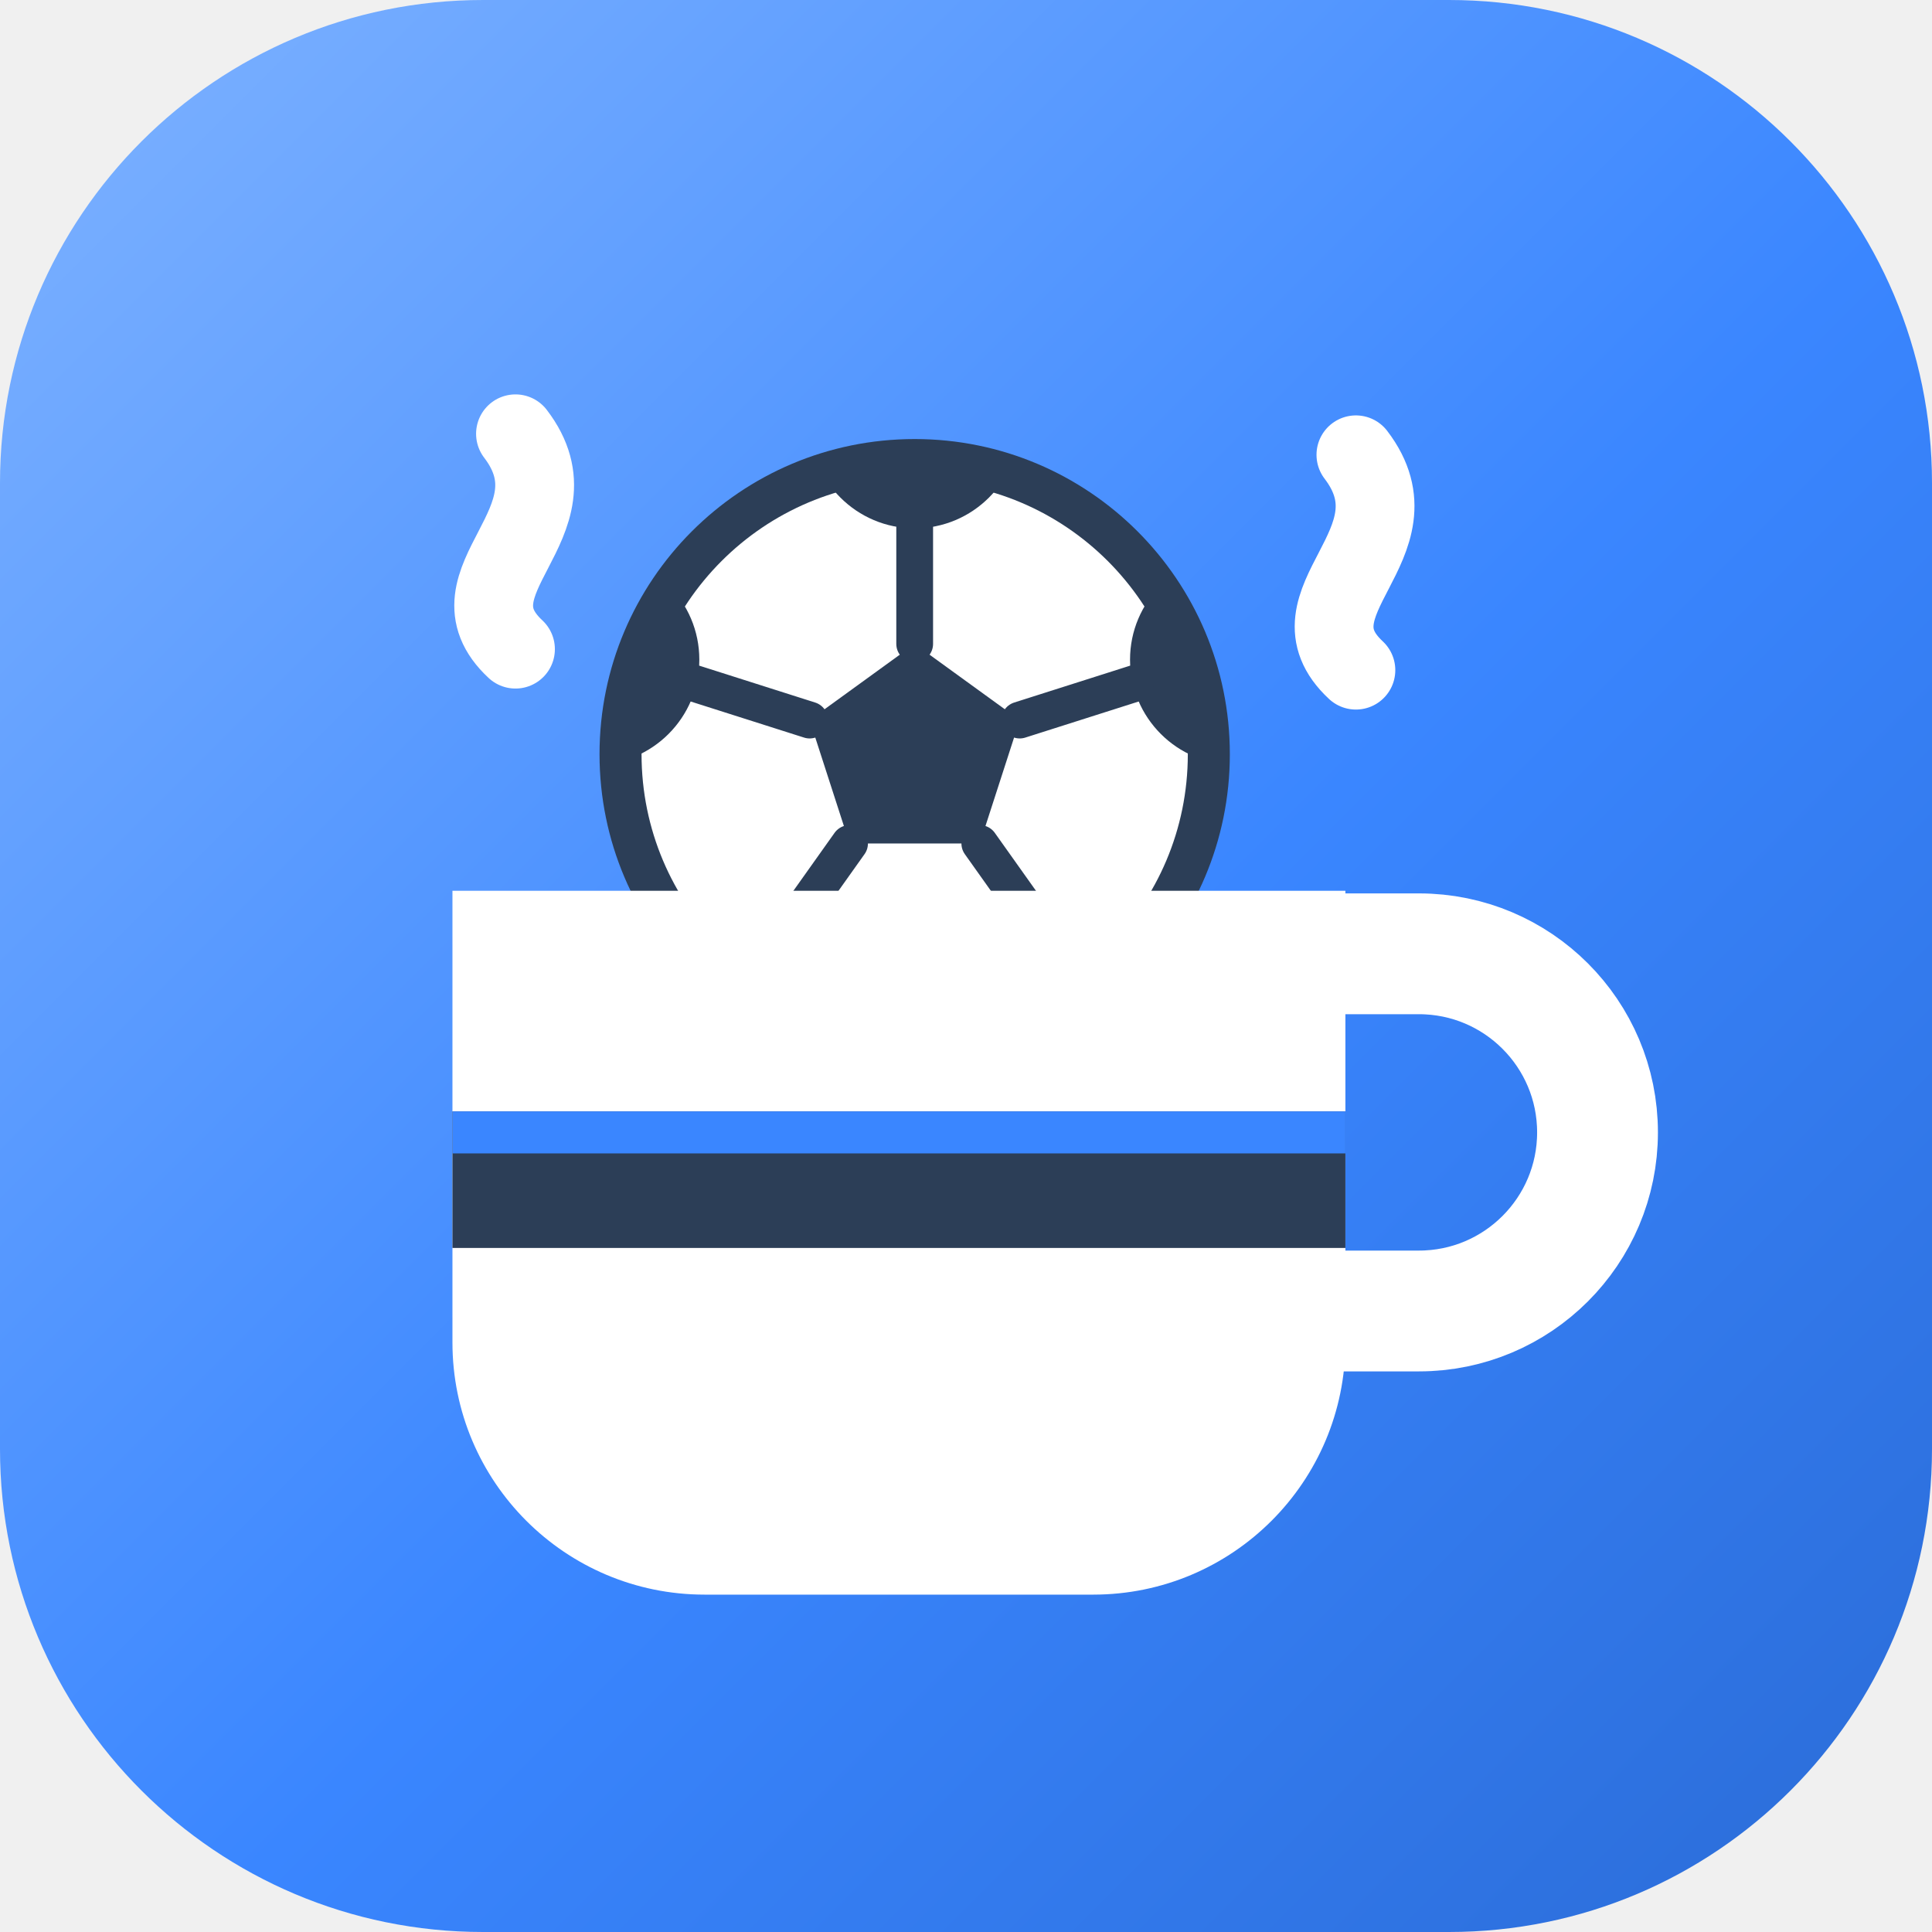
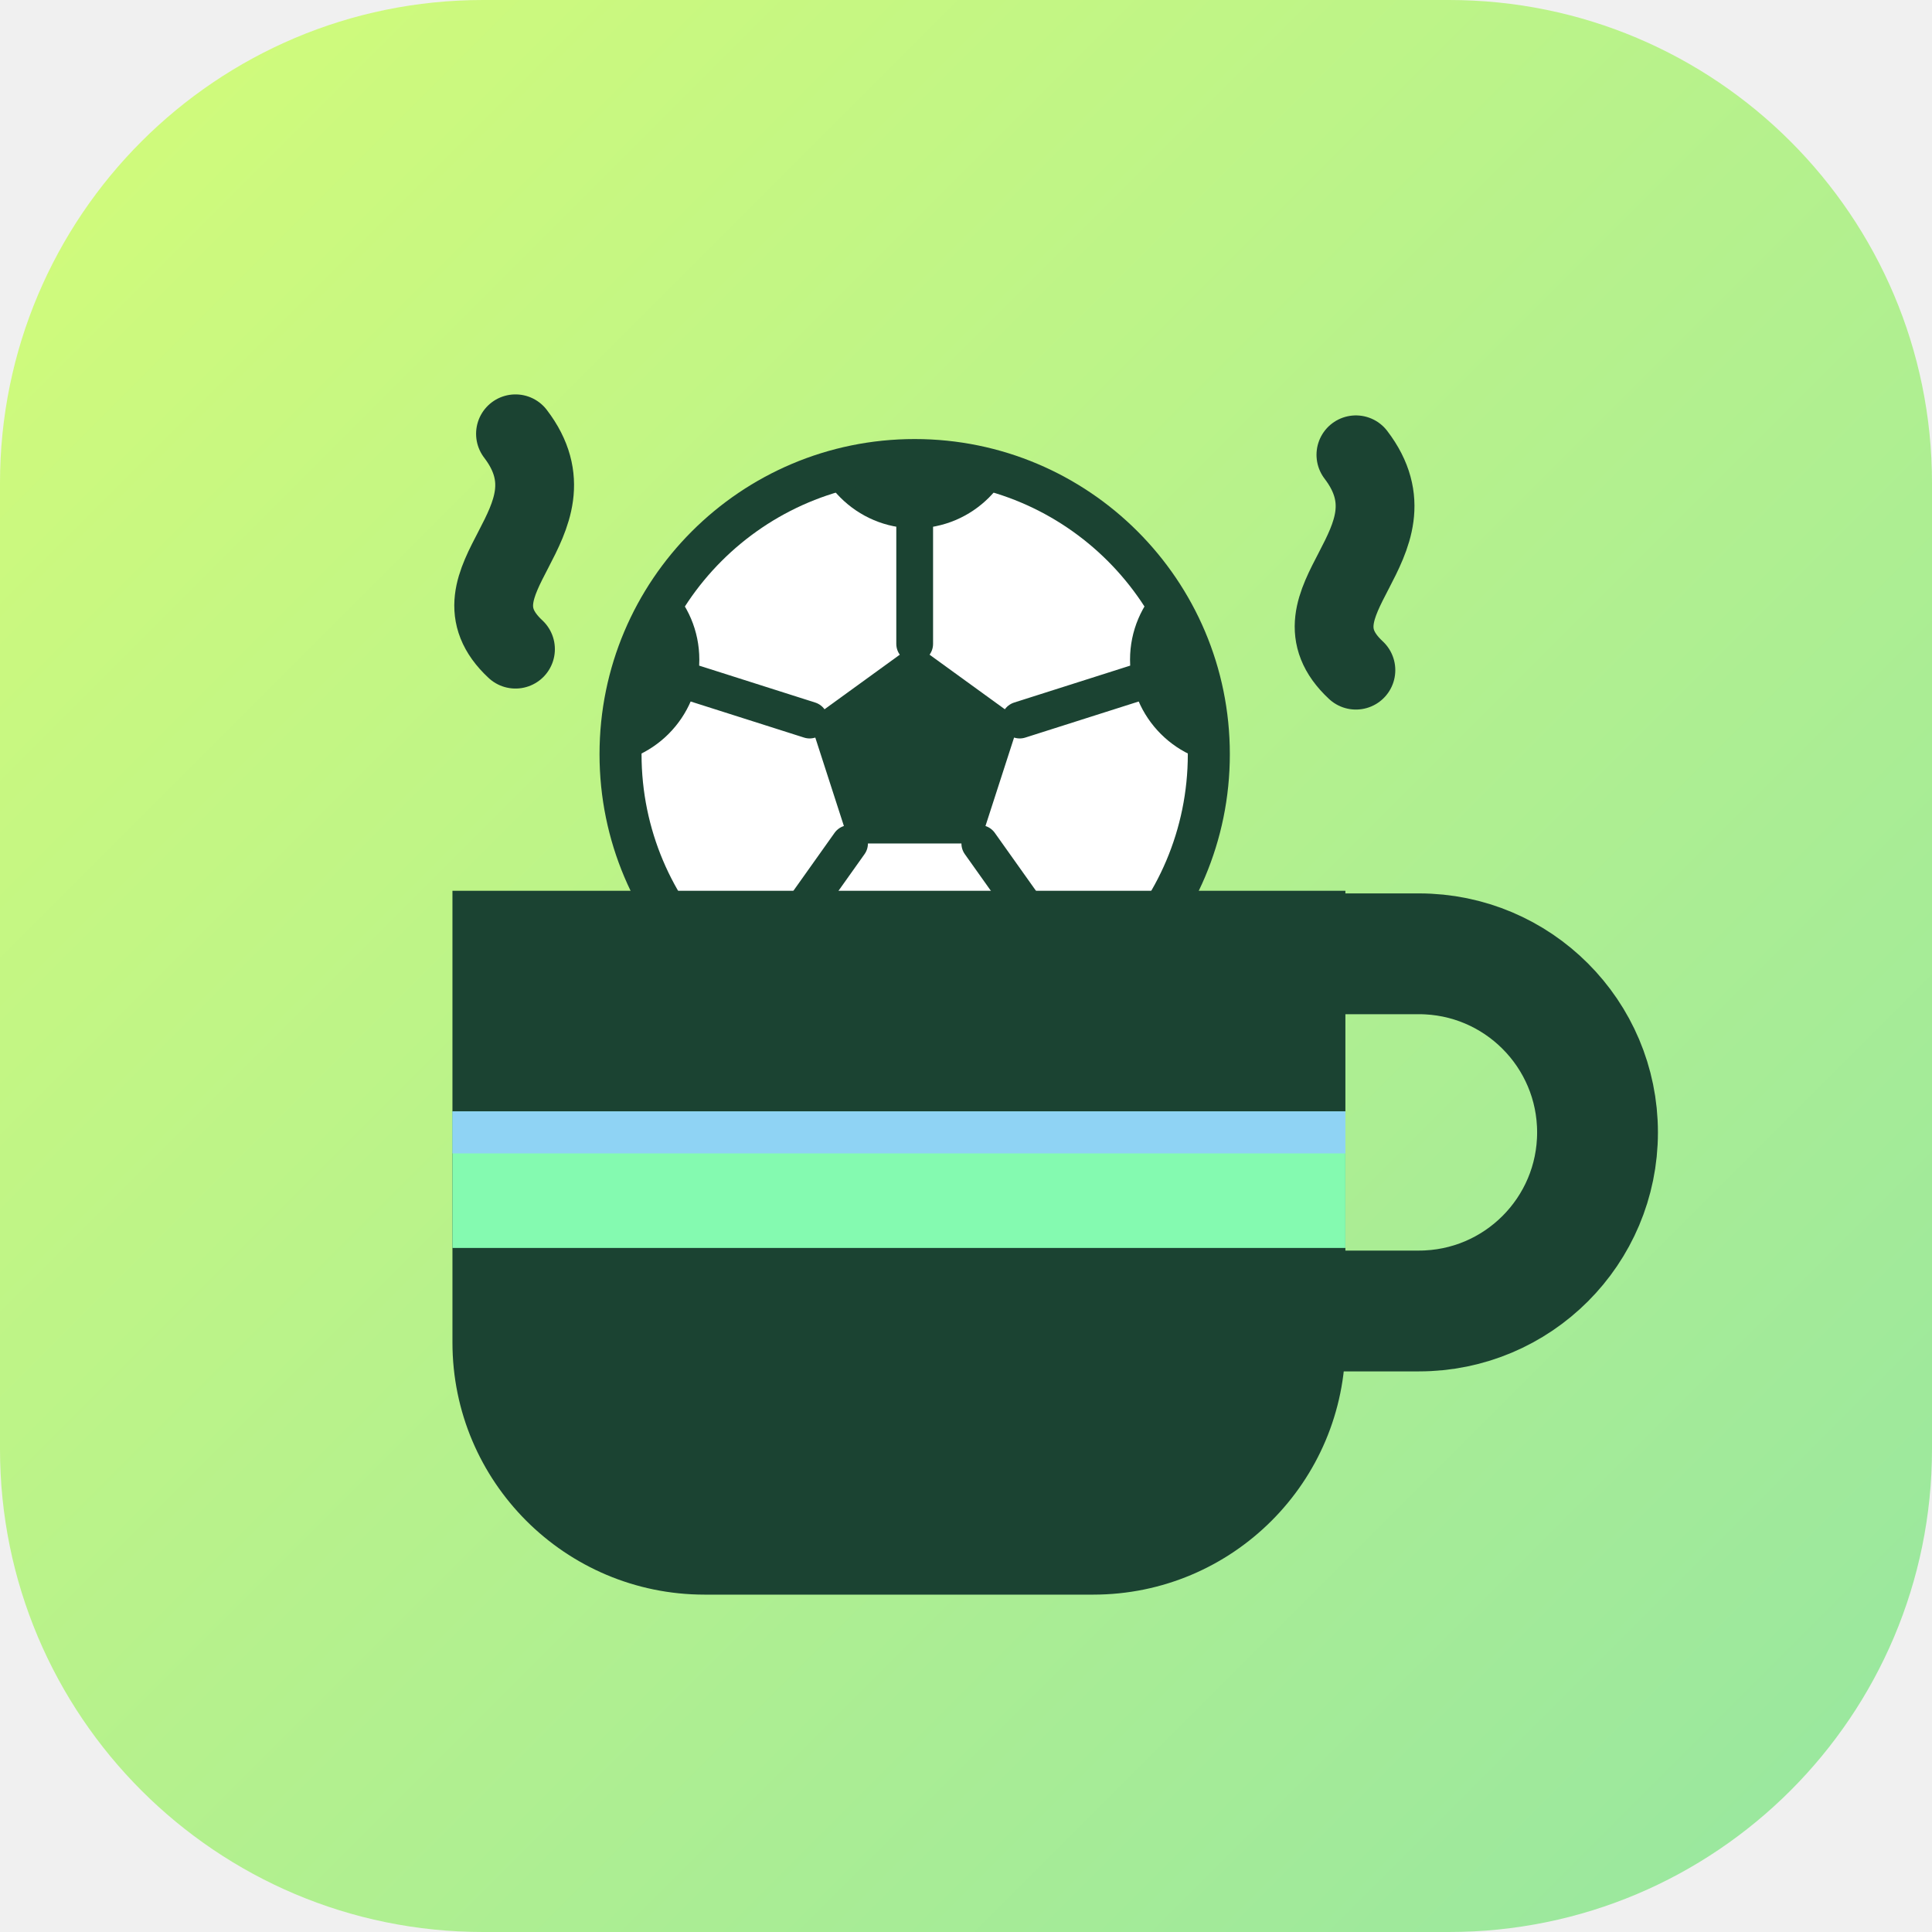
<svg xmlns="http://www.w3.org/2000/svg" viewBox="0 0 32 32">
  <defs>
    <linearGradient id="g" x1="0" y1="0" x2="1" y2="1">
-       <stop offset="0" stop-color="#7FB3FF" />
-       <stop offset=".55" stop-color="#3A86FF" />
-       <stop offset="1" stop-color="#2A6BD6" />
+       <stop offset="0" stop-color="#D4FC79" />
+       <stop offset="1" stop-color="#96E6A1" />
    </linearGradient>
  </defs>
  <rect width="32" height="32" rx="8" fill="url(#g)" />
  <g transform="translate(2.1 2.4) scale(.87)">
    <defs>
      <clipPath id="c">
        <circle cx="15" cy="11.6" r="5.6" />
      </clipPath>
    </defs>
-     <g class="mg-steam" fill="none" stroke="#fff" stroke-width="1.5" stroke-linecap="round">
+     <g class="mg-steam" fill="none" stroke="#1B4332" stroke-width="1.5" stroke-linecap="round">
      <path class="s1" d="M7.4 9.6c-1.4-1.3 1.3-2.4 0-4.1" />
      <path class="s2" d="M23.4 10c-1.4-1.3 1.3-2.4 0-4.1" />
    </g>
    <g class="mg-ball">
      <circle cx="15" cy="11.6" r="5.6" fill="#fff" />
-       <g clip-path="url(#c)" fill="#2C3E57">
+       <g clip-path="url(#c)" fill="#1B4332">
        <path d="M15 9.5l2 1.45-.76 2.35h-2.48l-.76-2.35z" />
        <circle cx="15" cy="5.3" r="2" />
        <circle cx="21.1" cy="9.8" r="2" />
        <circle cx="18.8" cy="17" r="2" />
        <circle cx="11.2" cy="17" r="2" />
        <circle cx="8.9" cy="9.8" r="2" />
      </g>
-       <g stroke="#2C3E57" stroke-width=".7" stroke-linecap="round">
+       <g stroke="#1B4332" stroke-width=".7" stroke-linecap="round">
        <path d="M15 9.5V7.2M17 10.95l2.2-.7M16.24 13.3l1.35 1.9M13.76 13.3l-1.35 1.9M13 10.95l-2.2-.7" />
      </g>
-       <circle cx="15" cy="11.6" r="5.6" fill="none" stroke="#2C3E57" stroke-width=".8" />
+       <circle cx="15" cy="11.6" r="5.6" fill="none" stroke="#1B4332" stroke-width=".8" />
    </g>
    <g class="mg-mug">
-       <path d="M23 15.4h1.6a3.4 3.4 0 0 1 0 6.8H23" fill="none" stroke="#fff" stroke-width="2.3" />
-       <path d="M6.2 14.2h17v8.6a4.8 4.8 0 0 1-4.8 4.8h-7.4a4.8 4.8 0 0 1-4.8-4.8z" fill="#fff" />
-       <path d="M6.2 18.4h17v2.6h-17z" fill="#2C3E57" />
-       <path d="M6.2 18.4h17v.8h-17z" fill="#3A86FF" />
+       <path d="M23 15.4h1.6a3.4 3.4 0 0 1 0 6.8H23" fill="none" stroke="#1B4332" stroke-width="2.3" />
+       <path d="M6.2 14.2h17v8.6a4.8 4.8 0 0 1-4.8 4.8h-7.4a4.8 4.8 0 0 1-4.8-4.8z" fill="#1B4332" />
+       <path d="M6.2 18.4h17v2.6h-17z" fill="#84FAB0" />
+       <path d="M6.2 18.4h17v.8h-17z" fill="#8FD3F4" />
    </g>
  </g>
</svg>
